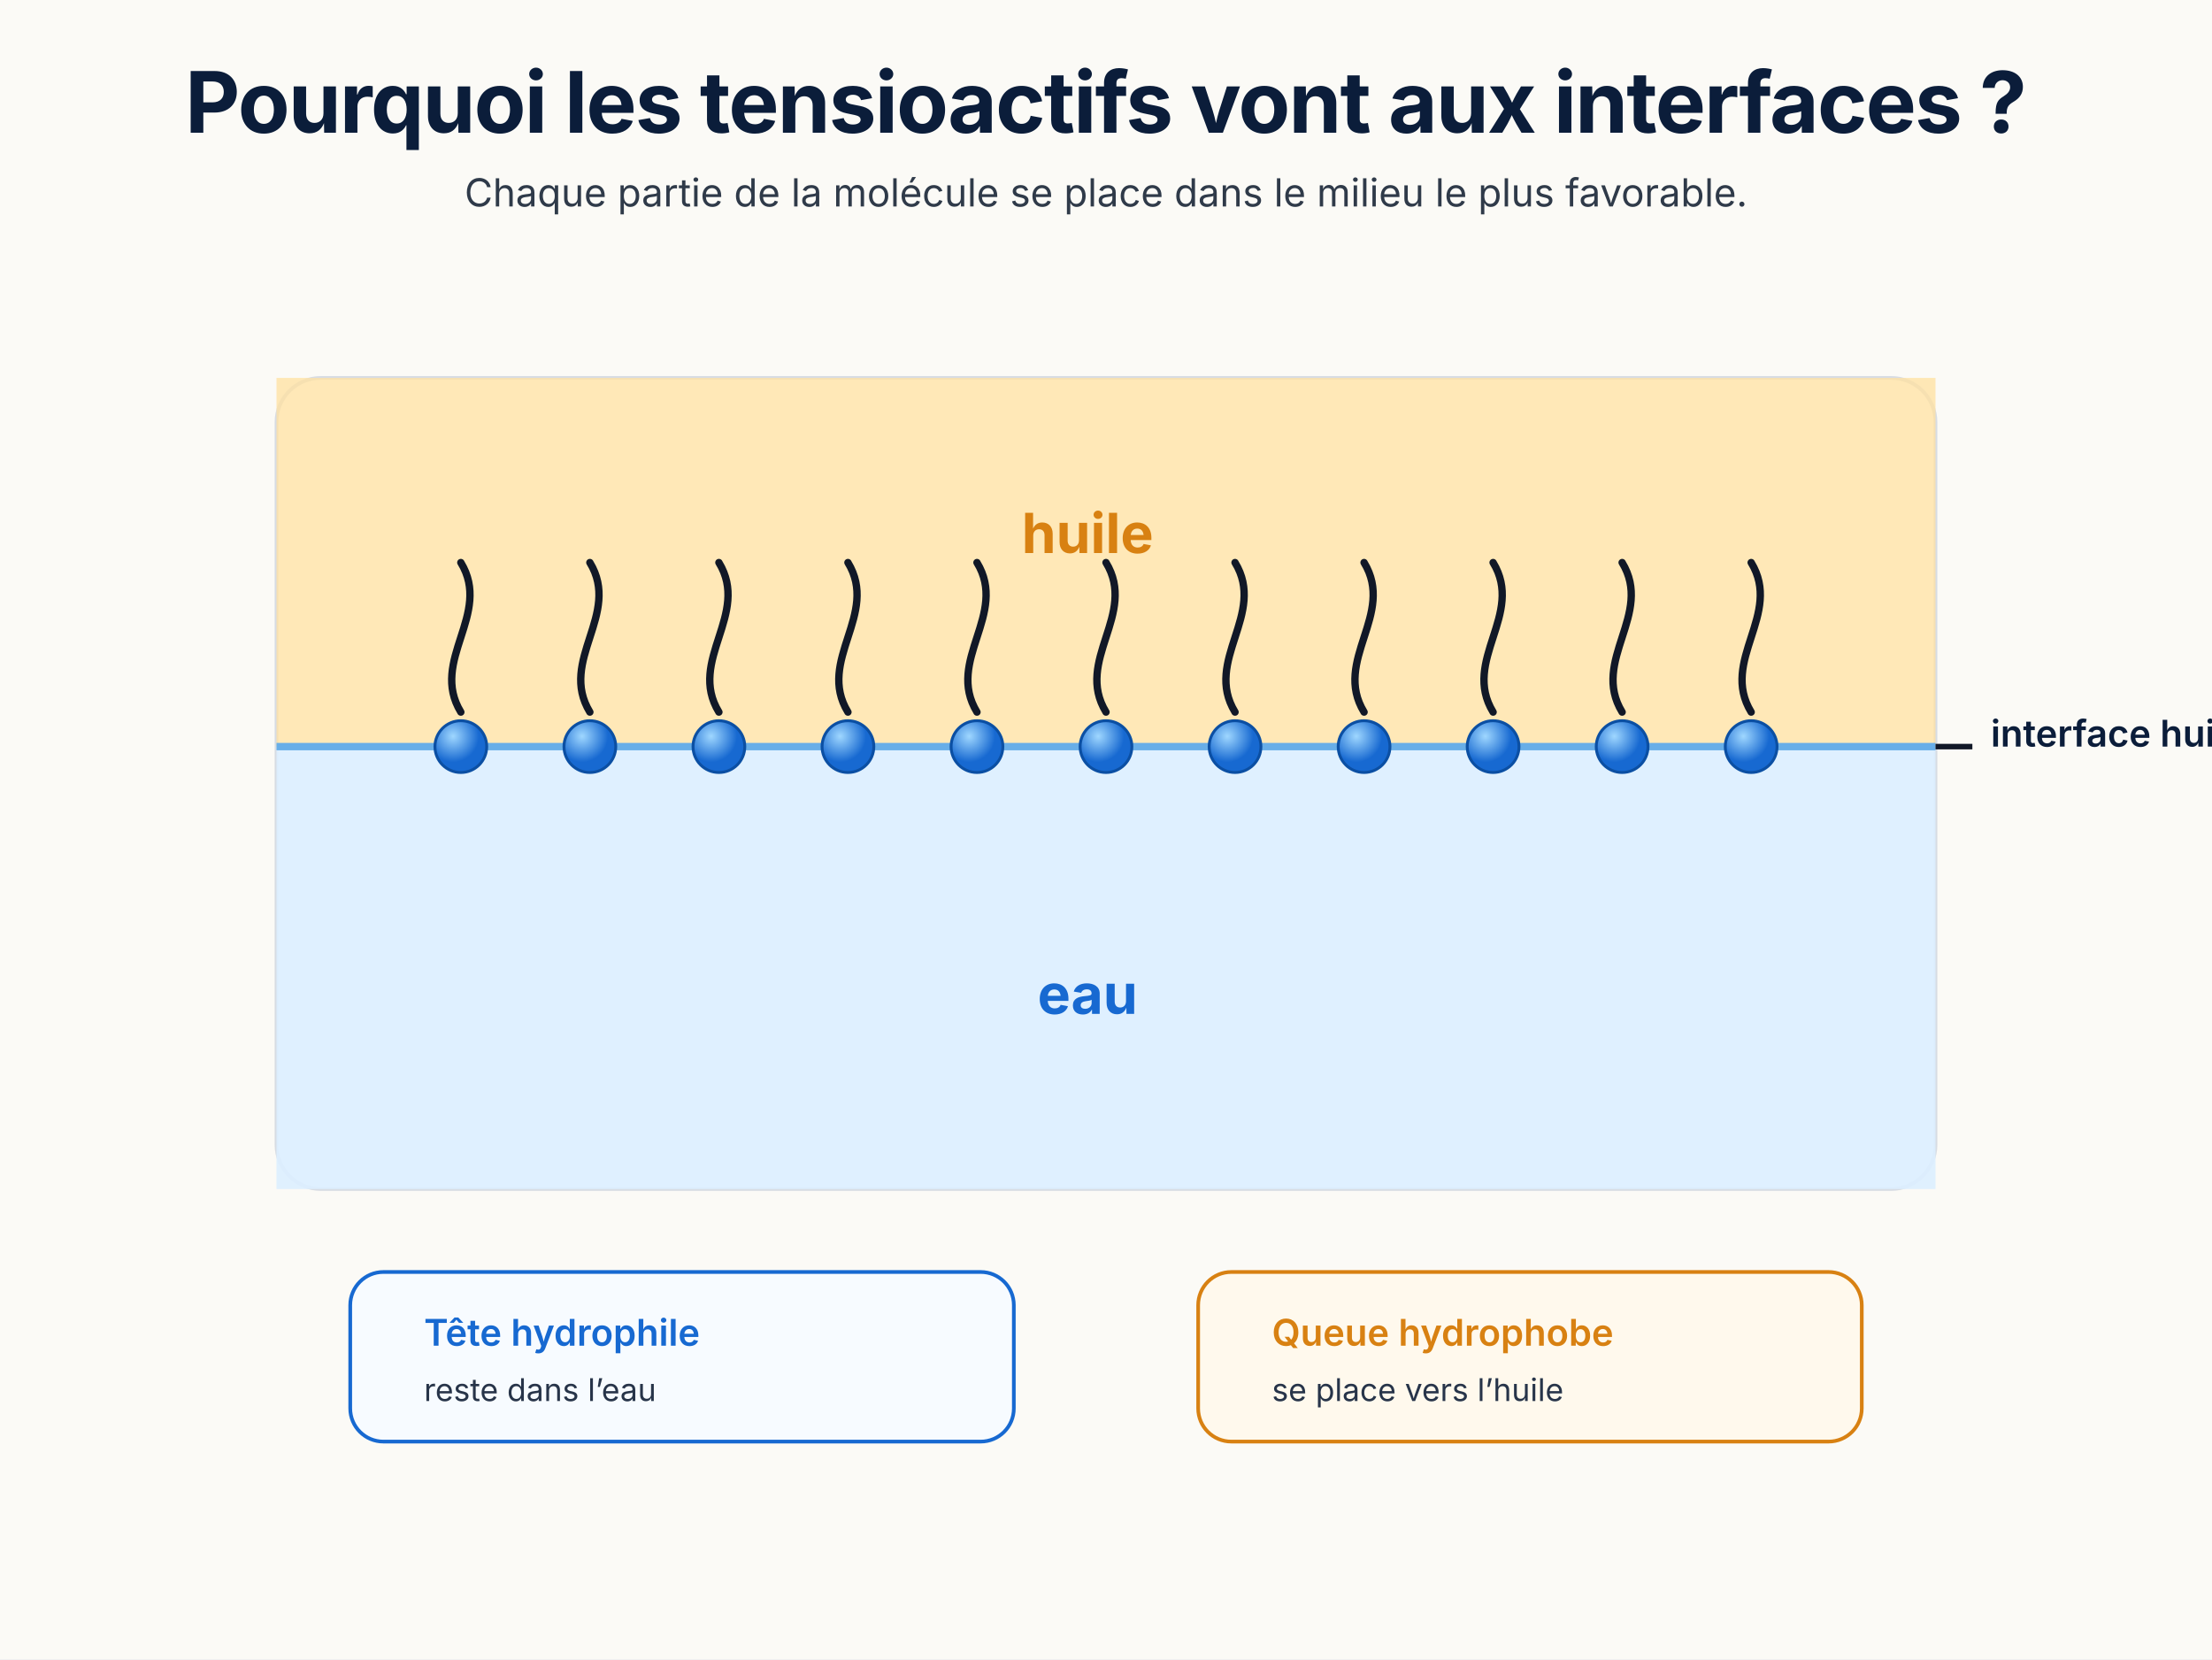
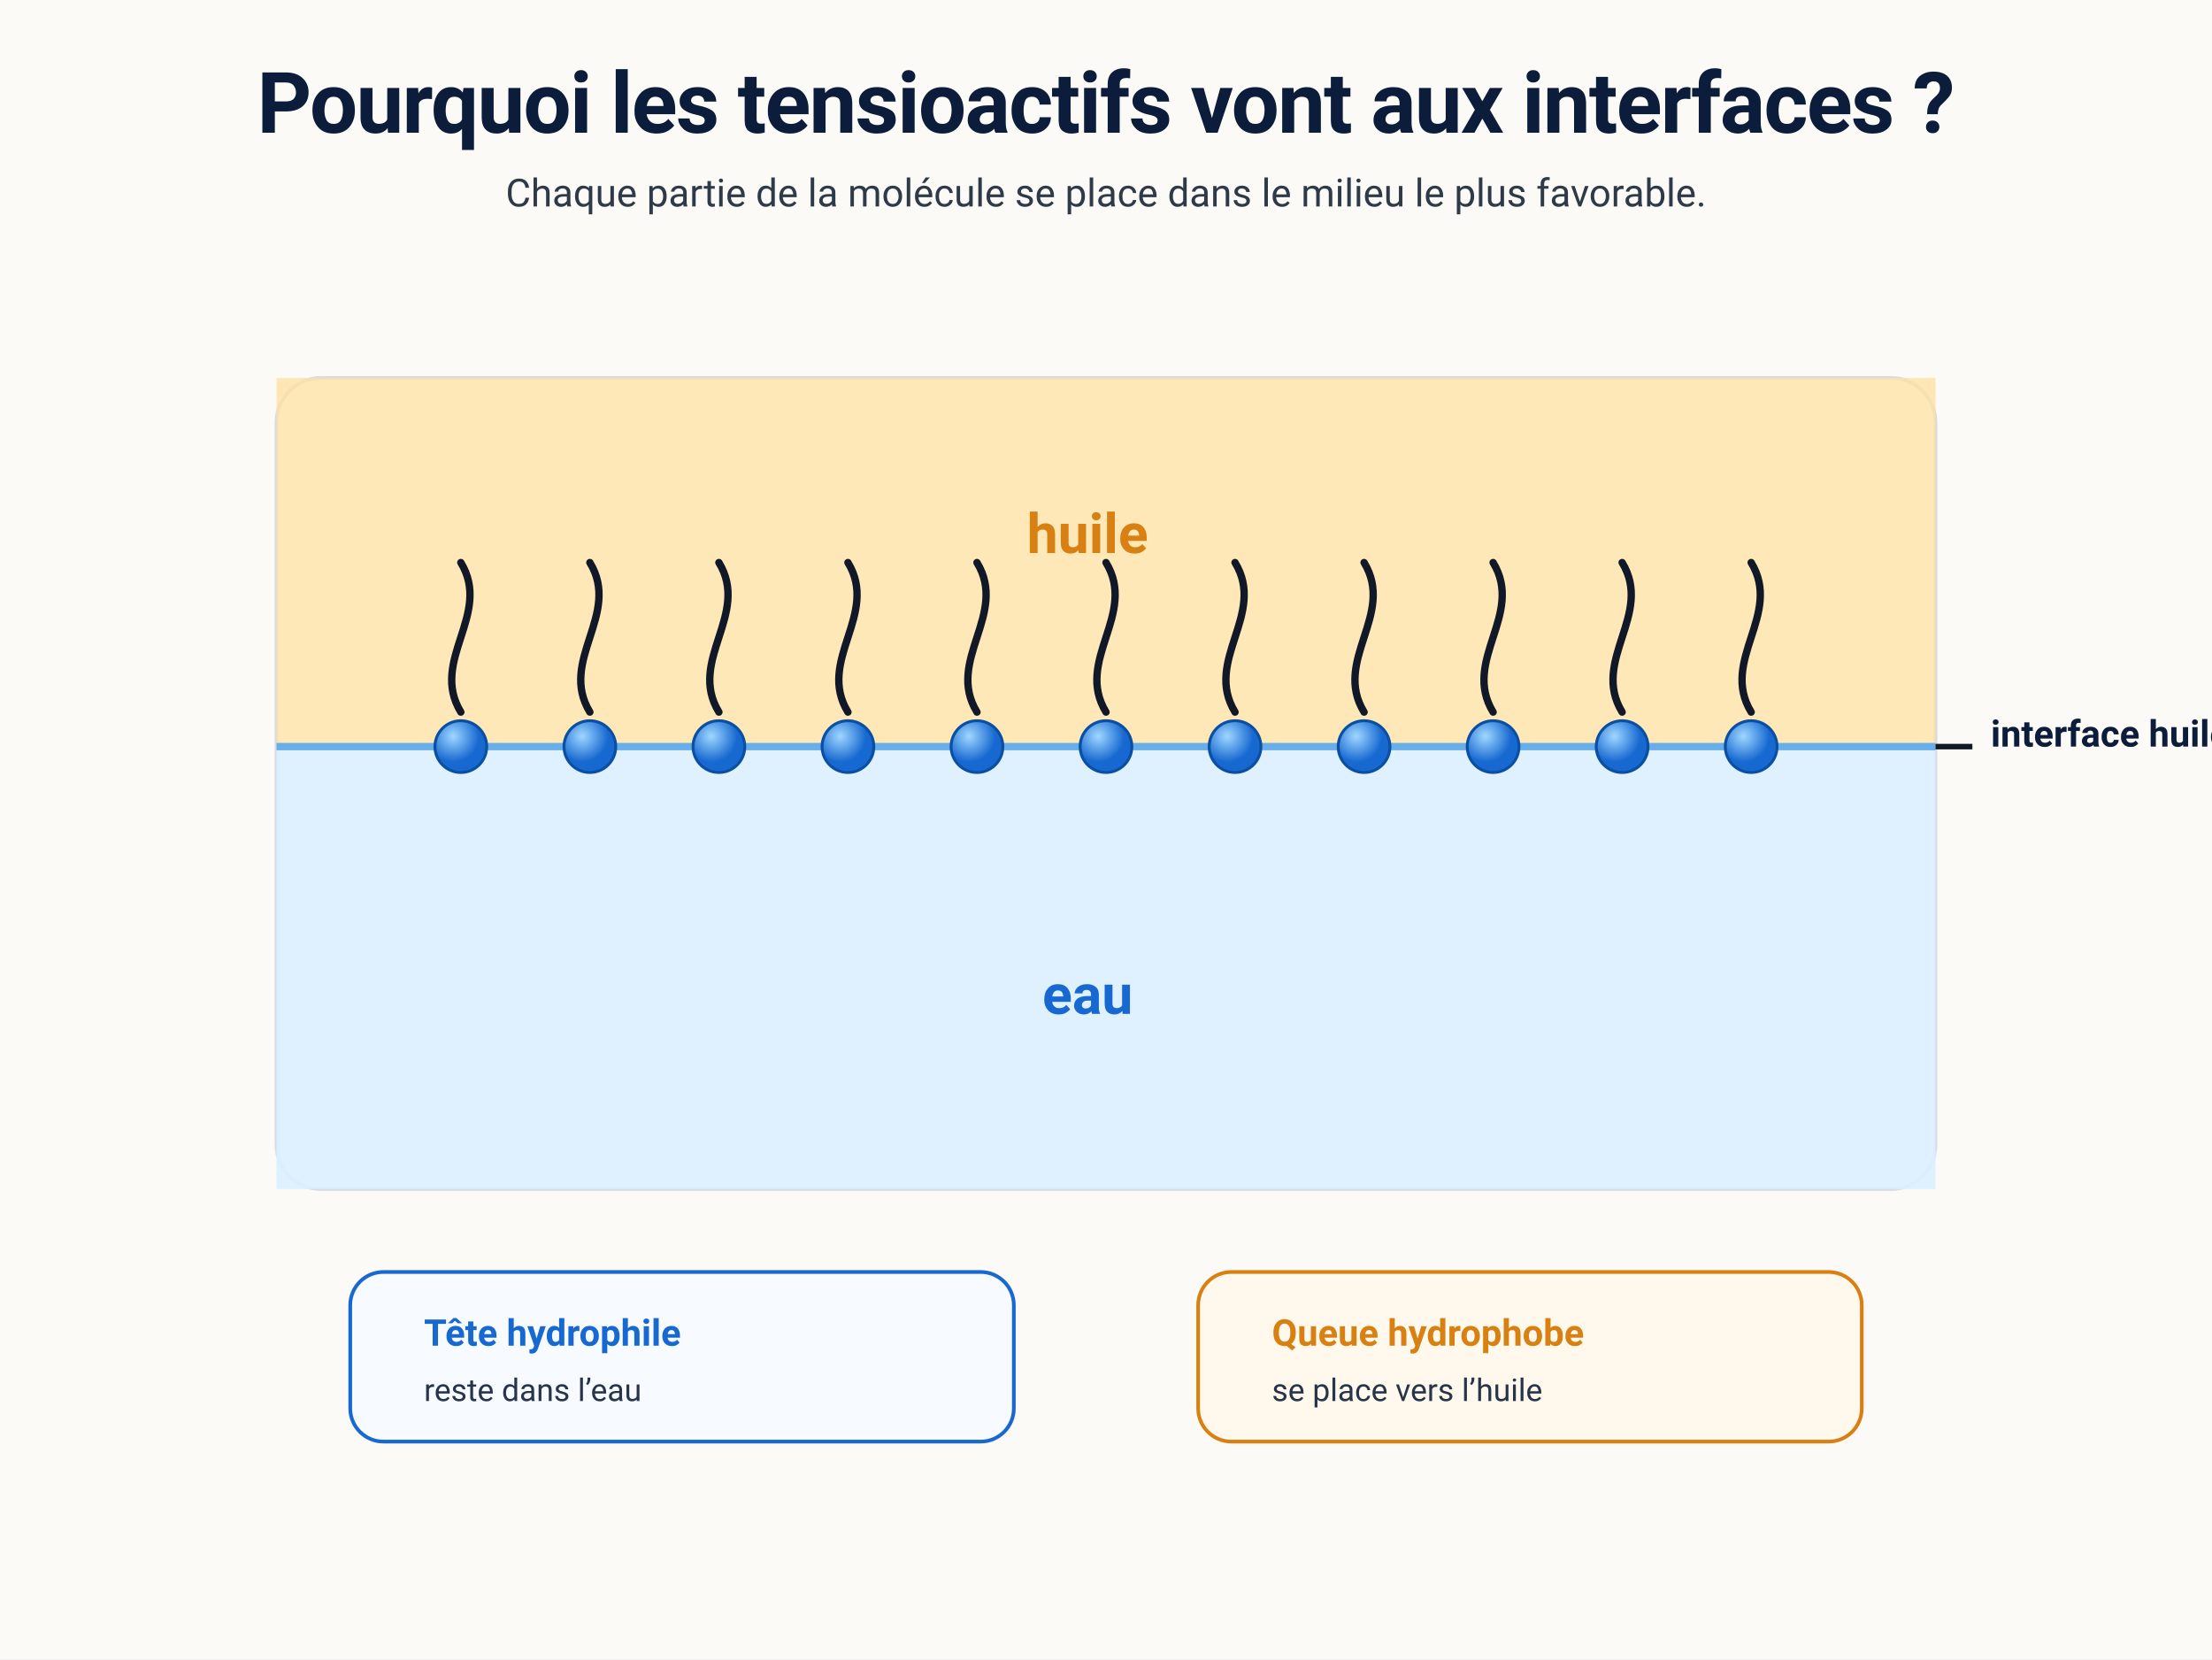
<svg xmlns="http://www.w3.org/2000/svg" width="1200" height="900" viewBox="0 0 1200 900" role="img" aria-labelledby="title desc">
  <defs>
    <style>
- .title{font:700 46px system-ui,-apple-system,BlinkMacSystemFont,'Segoe UI',sans-serif;fill:#0b1d3a;letter-spacing:-.8px}
- .subtitle{font:400 21px system-ui,-apple-system,BlinkMacSystemFont,'Segoe UI',sans-serif;fill:#2f3a49}
- .h2{font:700 30px system-ui,-apple-system,BlinkMacSystemFont,'Segoe UI',sans-serif;fill:#0b1d3a}
- .label{font:600 20px system-ui,-apple-system,BlinkMacSystemFont,'Segoe UI',sans-serif;fill:#0b1d3a}
- .small{font:400 17px system-ui,-apple-system,BlinkMacSystemFont,'Segoe UI',sans-serif;fill:#273449}
- .tiny{font:400 14px system-ui,-apple-system,BlinkMacSystemFont,'Segoe UI',sans-serif;fill:#4b5563}
- .mono{font:500 19px ui-monospace,SFMono-Regular,Menlo,monospace;fill:#111827}
+ .title{font:700 46px Roboto,Arial,sans-serif;fill:#0b1d3a;letter-spacing:-.8px}
+ .subtitle{font:400 21px Roboto,Arial,sans-serif;fill:#2f3a49}
+ .h2{font:700 30px Roboto,Arial,sans-serif;fill:#0b1d3a}
+ .label{font:600 20px Roboto,Arial,sans-serif;fill:#0b1d3a}
+ .small{font:400 17px Roboto,Arial,sans-serif;fill:#273449}
+ .tiny{font:400 14px Roboto,Arial,sans-serif;fill:#4b5563}
+ .mono{font:500 19px Roboto,Arial,sans-serif;fill:#111827}
.box{fill:#fff;stroke:#d7dce3;stroke-width:2}
.info{fill:#f7fbff;stroke:#1769d1;stroke-width:2}
.warn{fill:#fff9ed;stroke:#d88112;stroke-width:2}
.blue{fill:#1769d1}.orange{fill:#d88112}.green{fill:#237047}.purple{fill:#6a3aa8}.red{fill:#b84b3f}.muted{fill:#667085}
.tail{fill:none;stroke:#111827;stroke-width:4;stroke-linecap:round}
.line{stroke:#d7dce3;stroke-width:2}
</style>
    <radialGradient id="headBlue" cx="35%" cy="30%">
      <stop offset="0" stop-color="#9fd7ff" />
      <stop offset="1" stop-color="#1769d1" />
    </radialGradient>
    <radialGradient id="headOrange" cx="35%" cy="30%">
      <stop offset="0" stop-color="#ffe19a" />
      <stop offset="1" stop-color="#d88112" />
    </radialGradient>
    <marker id="arrow" markerWidth="10" markerHeight="10" refX="8" refY="3" orient="auto">
      <path d="M0,0 L0,6 L9,3 z" fill="#111827" />
    </marker>
    <marker id="arrowBlue" markerWidth="10" markerHeight="10" refX="8" refY="3" orient="auto">
      <path d="M0,0 L0,6 L9,3 z" fill="#1769d1" />
    </marker>
    <marker id="arrowOrange" markerWidth="10" markerHeight="10" refX="8" refY="3" orient="auto">
      <path d="M0,0 L0,6 L9,3 z" fill="#d88112" />
    </marker>
  </defs>
  <rect width="100%" height="100%" fill="#fbfaf6" />
  <text x="600.0" y="72" text-anchor="middle" class="title">Pourquoi les tensioactifs vont aux interfaces ?</text>
  <text x="600.0" y="112" text-anchor="middle" class="subtitle">Chaque partie de la molécule se place dans le milieu le plus favorable.</text>
  <rect x="150" y="205" width="900" height="440" rx="24" class="box" />
  <path d="M150 205 H1050 V405 H150Z" fill="#ffe1a3" opacity=".78" />
  <path d="M150 405 H1050 V645 H150Z" fill="#dcefff" opacity=".92" />
  <line x1="150" y1="405" x2="1050" y2="405" stroke="#68aee8" stroke-width="4" />
  <text x="590" y="300" text-anchor="middle" class="h2 orange">huile</text>
  <text x="590" y="550" text-anchor="middle" class="h2 blue">eau</text>
  <circle cx="250" cy="405" r="14.04" fill="url(#headBlue)" stroke="#0b4fa3" stroke-width="1.56" />
  <path d="M250 386.28 C232.84 358.2 267.16 333.24 250 305.16" class="tail" stroke-width="3.12" />
  <circle cx="320" cy="405" r="14.04" fill="url(#headBlue)" stroke="#0b4fa3" stroke-width="1.56" />
  <path d="M320 386.28 C302.84 358.2 337.16 333.24 320 305.16" class="tail" stroke-width="3.12" />
  <circle cx="390" cy="405" r="14.04" fill="url(#headBlue)" stroke="#0b4fa3" stroke-width="1.56" />
  <path d="M390 386.28 C372.84 358.2 407.16 333.24 390 305.16" class="tail" stroke-width="3.12" />
  <circle cx="460" cy="405" r="14.04" fill="url(#headBlue)" stroke="#0b4fa3" stroke-width="1.56" />
  <path d="M460 386.28 C442.84 358.2 477.16 333.24 460 305.16" class="tail" stroke-width="3.12" />
  <circle cx="530" cy="405" r="14.04" fill="url(#headBlue)" stroke="#0b4fa3" stroke-width="1.56" />
  <path d="M530 386.28 C512.84 358.2 547.16 333.24 530 305.16" class="tail" stroke-width="3.12" />
  <circle cx="600" cy="405" r="14.04" fill="url(#headBlue)" stroke="#0b4fa3" stroke-width="1.56" />
  <path d="M600 386.28 C582.84 358.2 617.16 333.24 600 305.16" class="tail" stroke-width="3.12" />
  <circle cx="670" cy="405" r="14.04" fill="url(#headBlue)" stroke="#0b4fa3" stroke-width="1.56" />
  <path d="M670 386.28 C652.84 358.2 687.16 333.24 670 305.16" class="tail" stroke-width="3.12" />
  <circle cx="740" cy="405" r="14.04" fill="url(#headBlue)" stroke="#0b4fa3" stroke-width="1.56" />
  <path d="M740 386.28 C722.84 358.2 757.16 333.24 740 305.16" class="tail" stroke-width="3.12" />
  <circle cx="810" cy="405" r="14.04" fill="url(#headBlue)" stroke="#0b4fa3" stroke-width="1.56" />
  <path d="M810 386.28 C792.84 358.2 827.16 333.24 810 305.16" class="tail" stroke-width="3.12" />
  <circle cx="880" cy="405" r="14.04" fill="url(#headBlue)" stroke="#0b4fa3" stroke-width="1.56" />
  <path d="M880 386.28 C862.84 358.2 897.16 333.24 880 305.16" class="tail" stroke-width="3.12" />
  <circle cx="950" cy="405" r="14.04" fill="url(#headBlue)" stroke="#0b4fa3" stroke-width="1.56" />
  <path d="M950 386.28 C932.84 358.2 967.16 333.24 950 305.16" class="tail" stroke-width="3.12" />
  <text x="1080" y="405" class="label">interface huile/eau</text>
  <path d="M1050 405 H1070" stroke="#111827" stroke-width="3" />
  <rect x="190" y="690" width="360" height="92" rx="18" class="info" />
  <text x="230" y="730" class="label blue">Tête hydrophile</text>
  <text x="230" y="760" class="small">reste dans l’eau</text>
  <rect x="650" y="690" width="360" height="92" rx="18" class="warn" />
  <text x="690" y="730" class="label orange">Queue hydrophobe</text>
  <text x="690" y="760" class="small">se place vers l’huile</text>
</svg>
